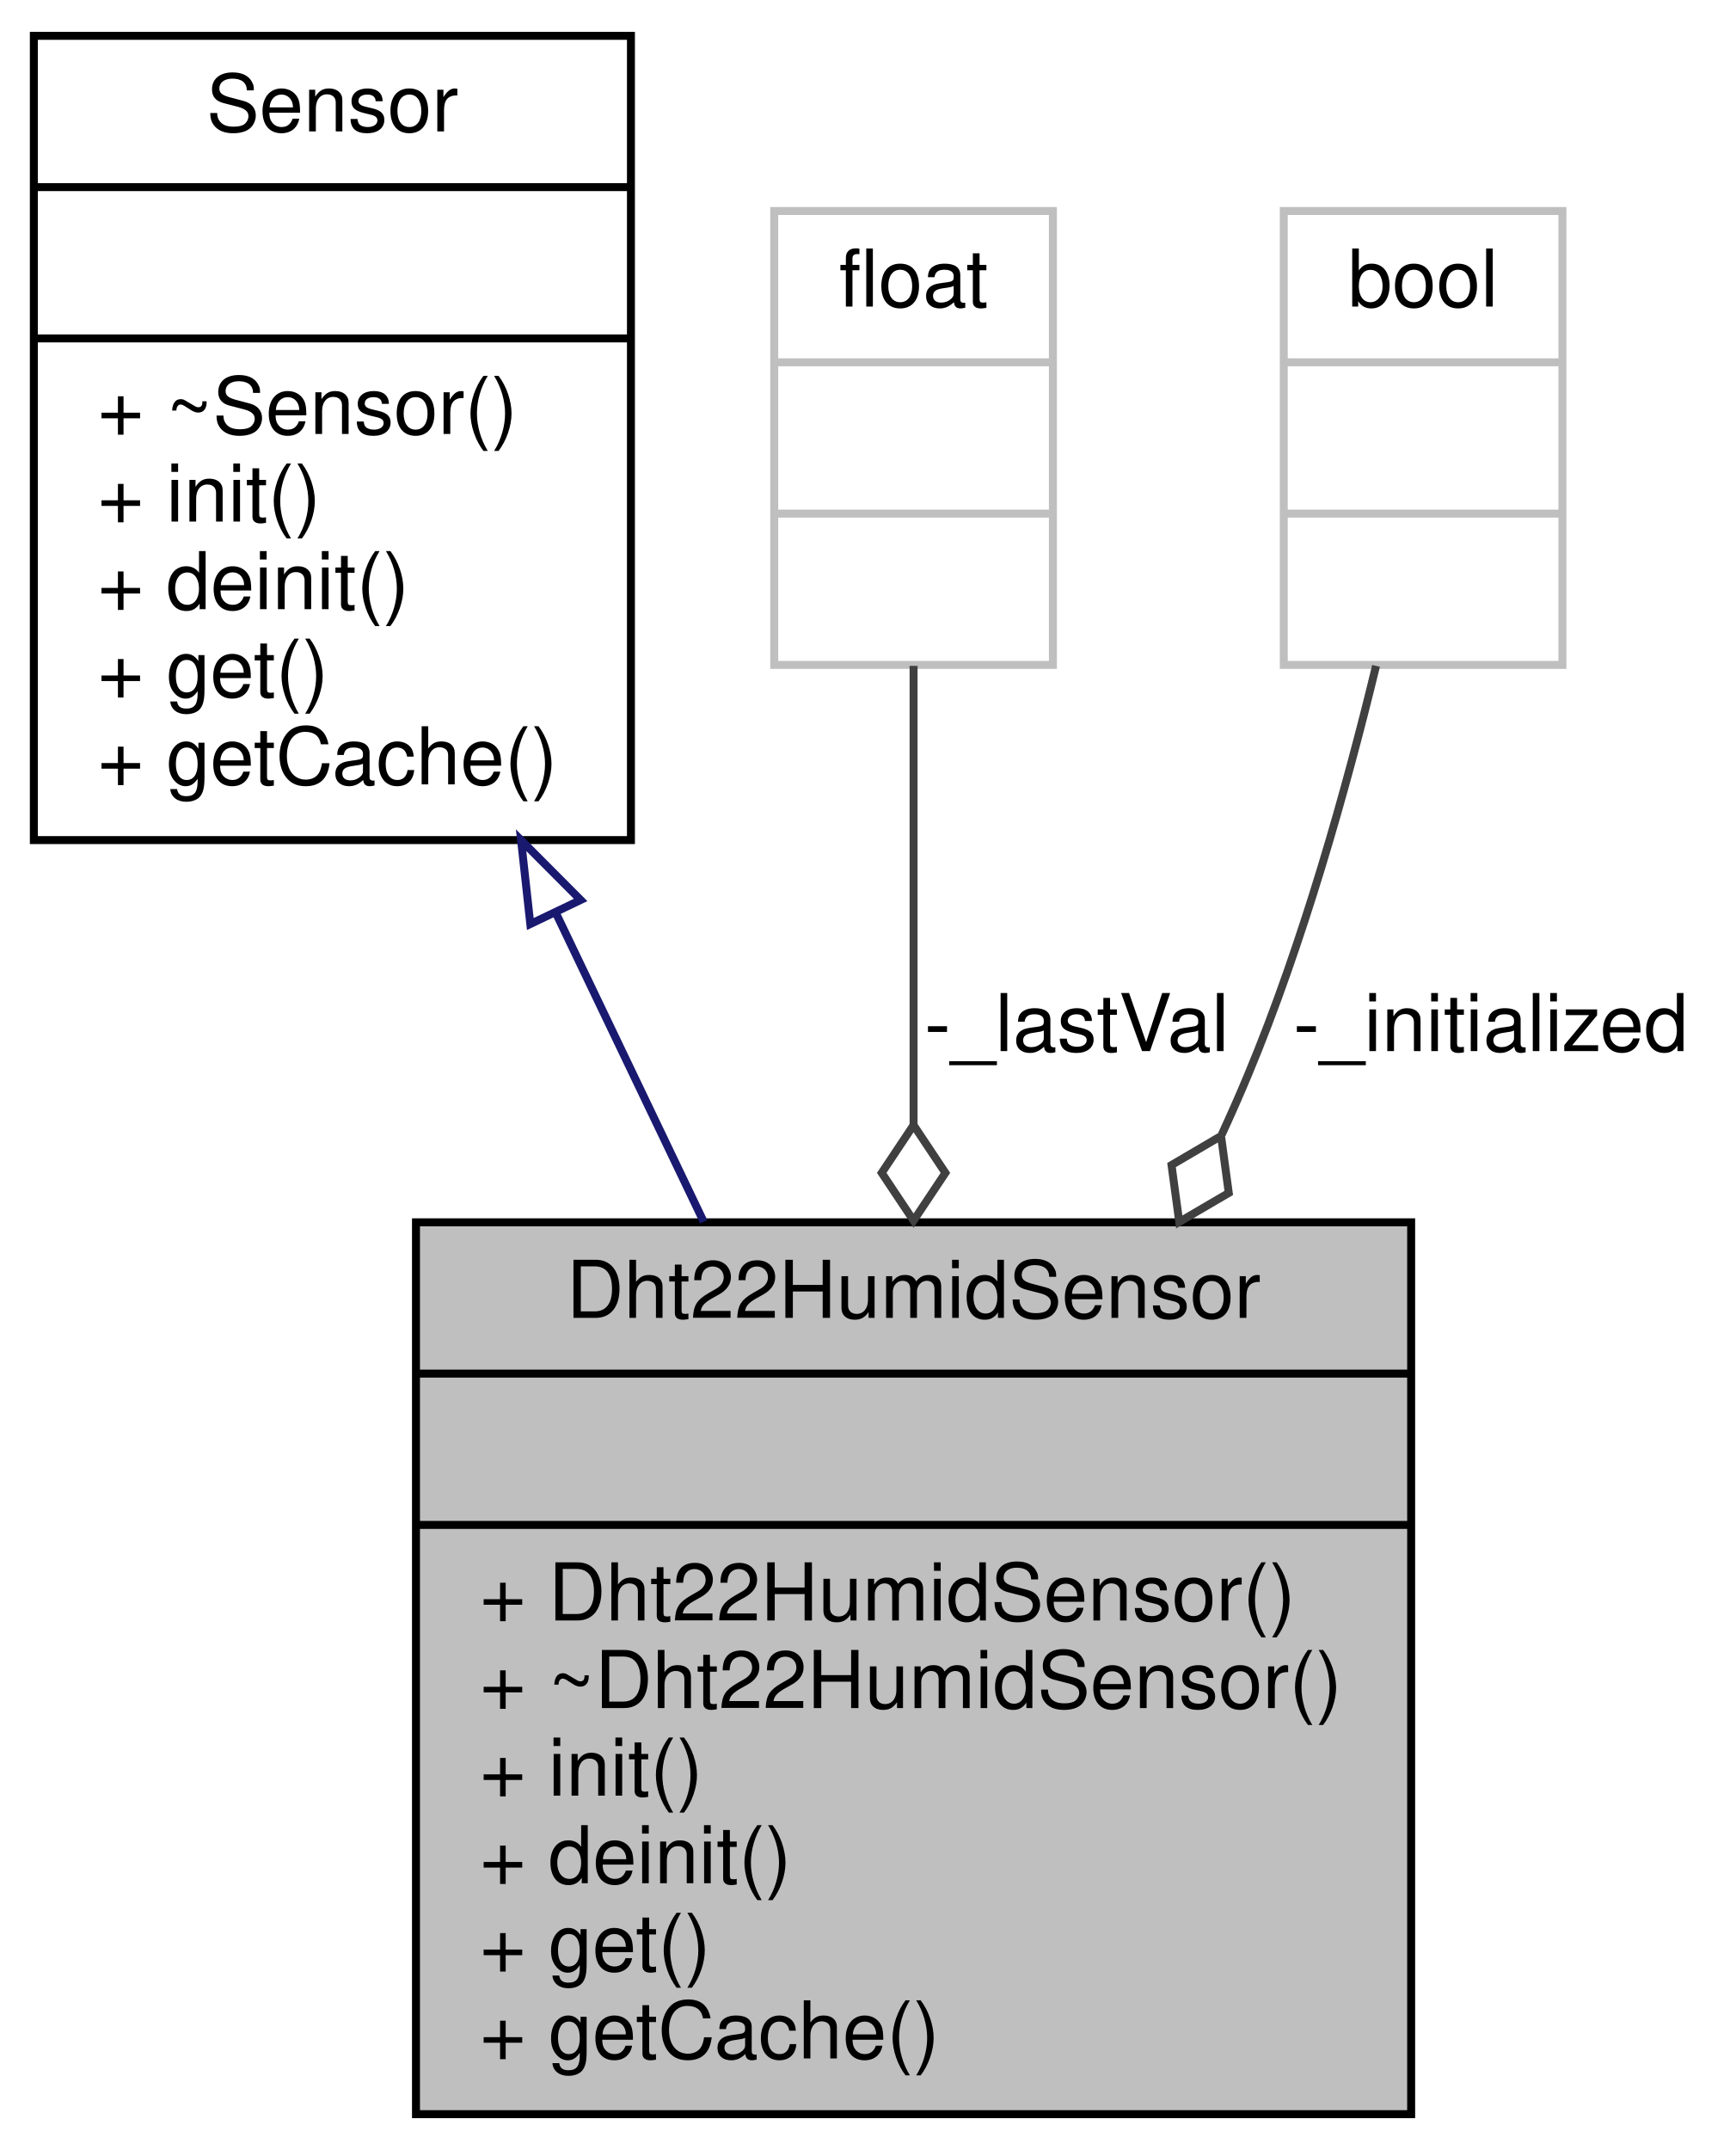
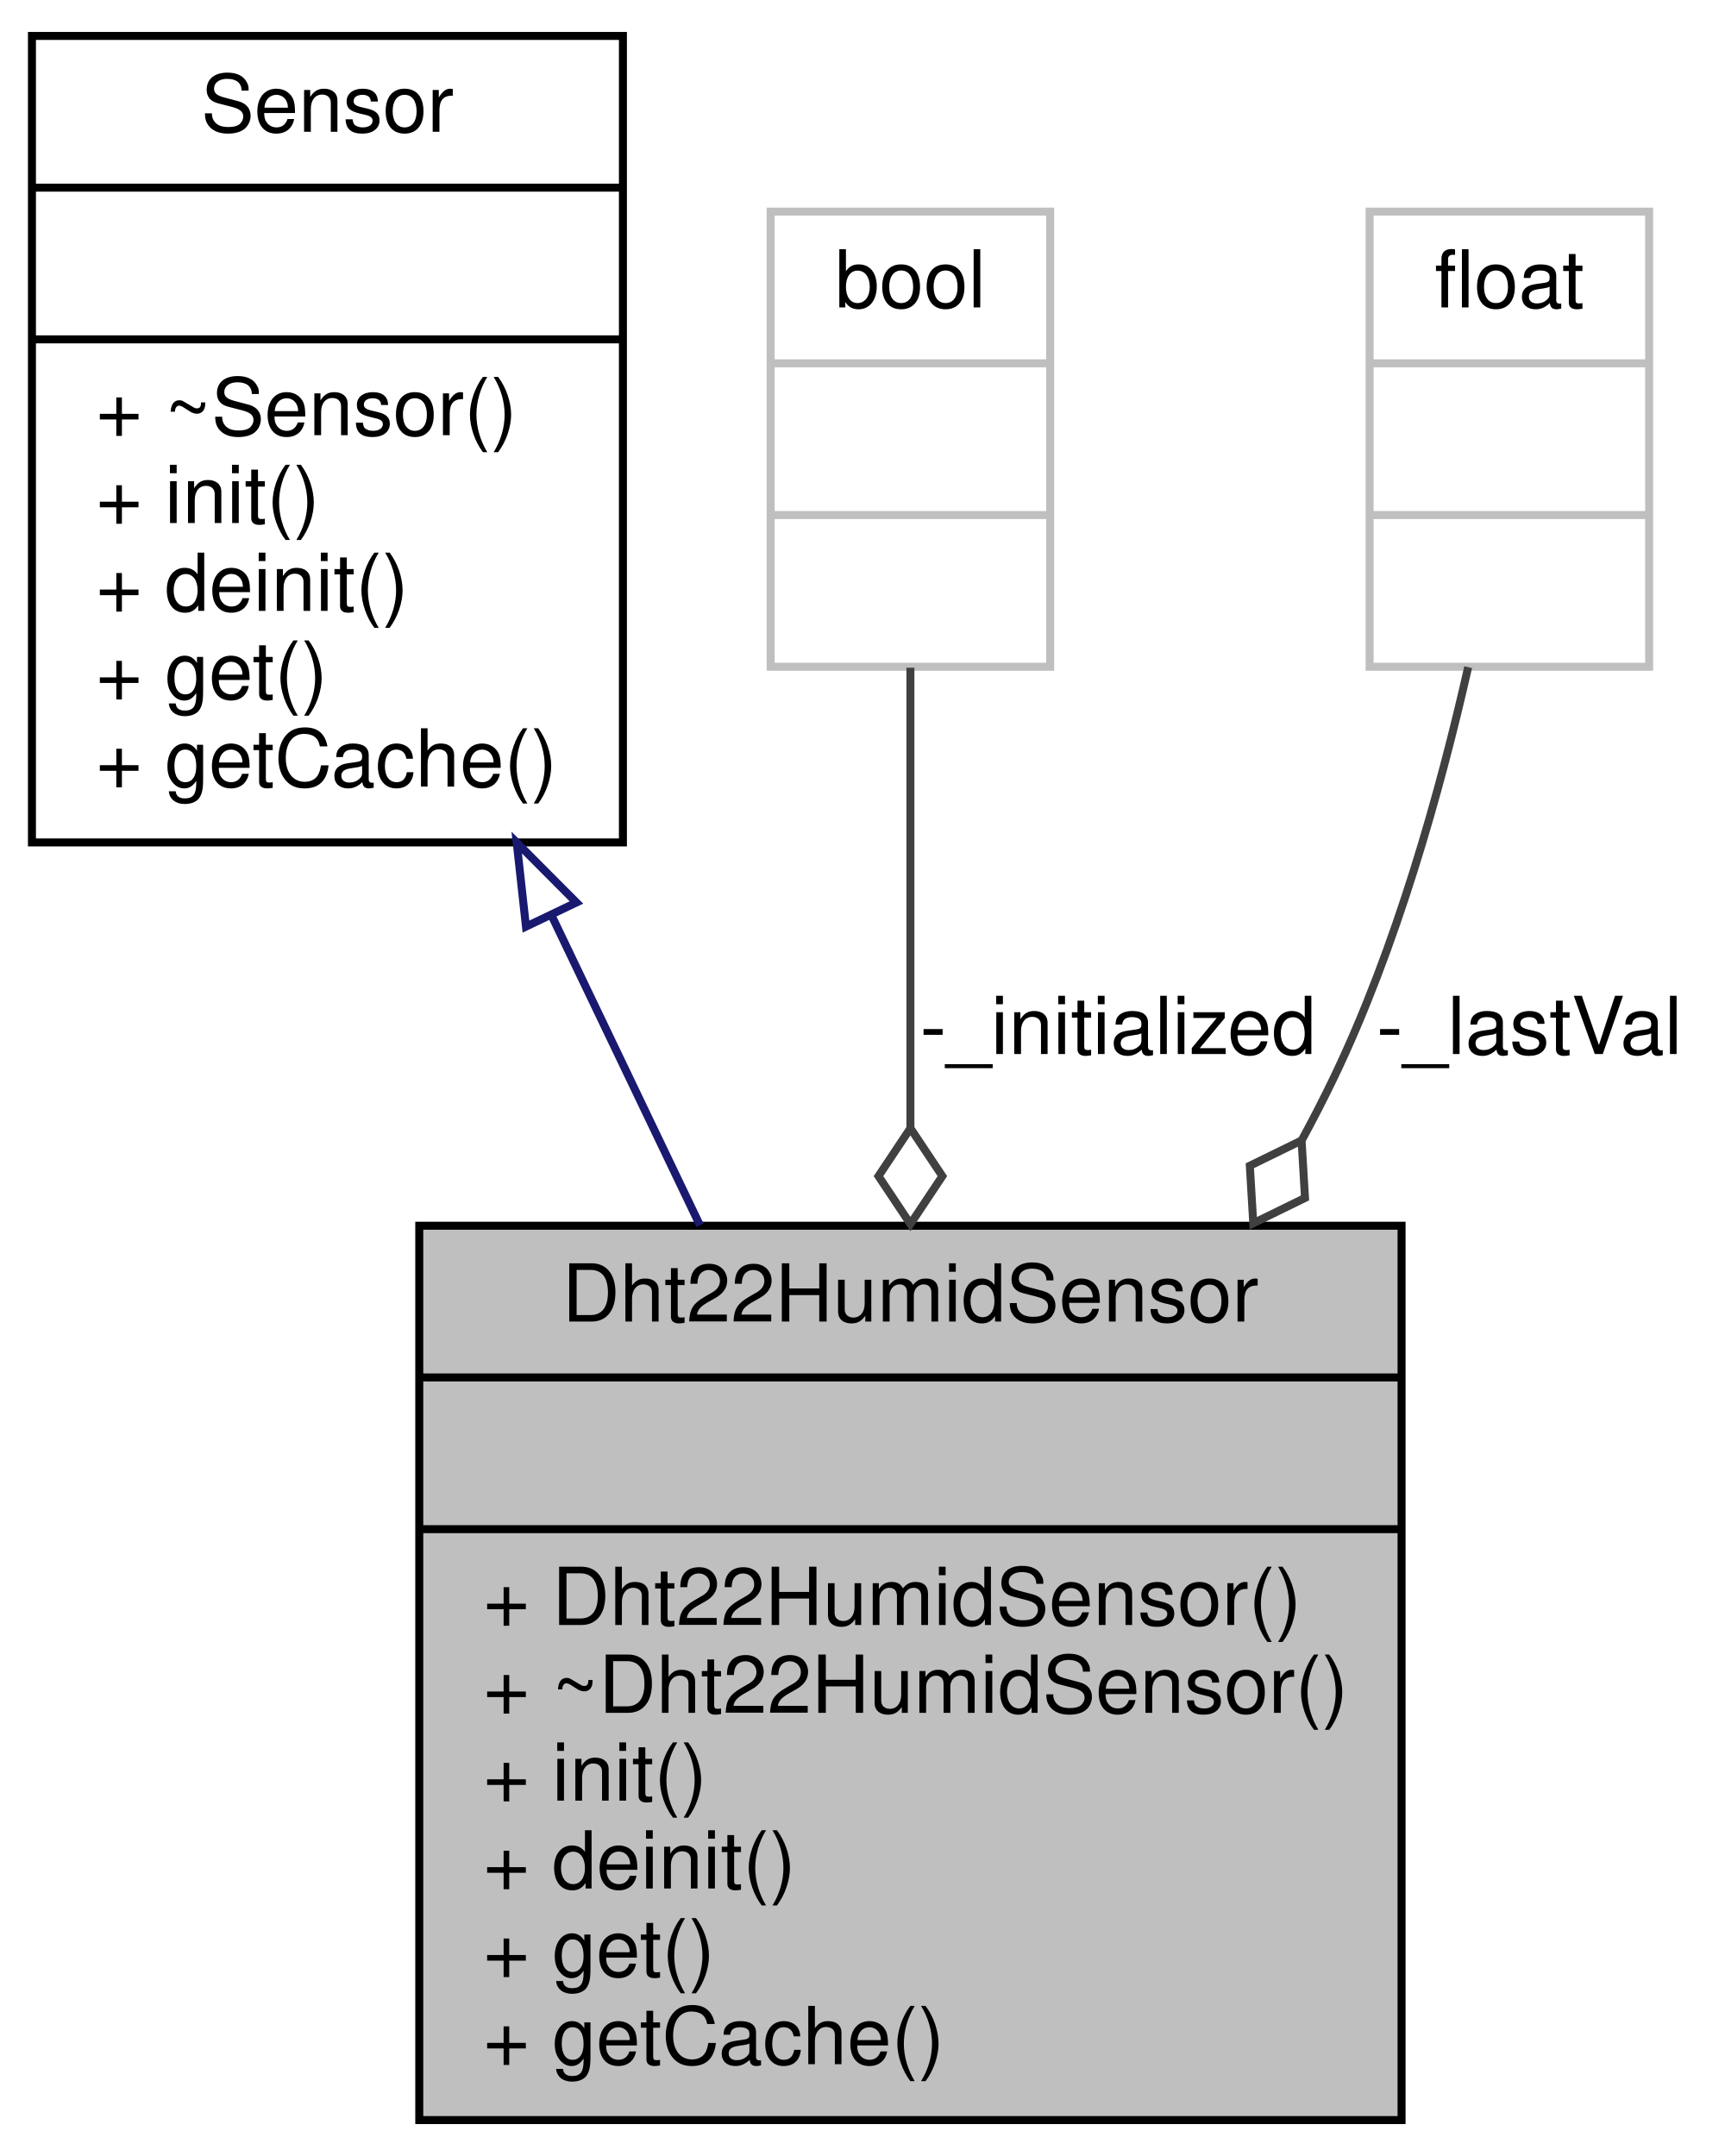
- <svg xmlns="http://www.w3.org/2000/svg" xmlns:xlink="http://www.w3.org/1999/xlink" width="218pt" height="270pt" viewBox="0.00 0.00 217.50 270.00">
+ <svg xmlns="http://www.w3.org/2000/svg" xmlns:xlink="http://www.w3.org/1999/xlink" width="216pt" height="270pt" viewBox="0.00 0.00 216.00 270.00">
  <g id="graph0" class="graph" transform="scale(1 1) rotate(0) translate(4 266)">
    <g id="node1" class="node">
      <g id="a_node1">
        <a xlink:title=" ">
-           <polygon fill="#bfbfbf" stroke="black" points="48,-0.5 48,-112.5 173,-112.5 173,-0.5 48,-0.5" />
-           <text text-anchor="middle" x="110.5" y="-100.5" font-family="Helvetica,sans-Serif" font-size="10.00">Dht22HumidSensor</text>
-           <polyline fill="none" stroke="black" points="48,-93.5 173,-93.5 " />
-           <text text-anchor="middle" x="110.5" y="-81.5" font-family="Helvetica,sans-Serif" font-size="10.00"> </text>
-           <polyline fill="none" stroke="black" points="48,-74.5 173,-74.5 " />
-           <text text-anchor="start" x="56" y="-62.5" font-family="Helvetica,sans-Serif" font-size="10.00">+ Dht22HumidSensor()</text>
-           <text text-anchor="start" x="56" y="-51.5" font-family="Helvetica,sans-Serif" font-size="10.00">+ ~Dht22HumidSensor()</text>
-           <text text-anchor="start" x="56" y="-40.5" font-family="Helvetica,sans-Serif" font-size="10.00">+ init()</text>
-           <text text-anchor="start" x="56" y="-29.5" font-family="Helvetica,sans-Serif" font-size="10.00">+ deinit()</text>
-           <text text-anchor="start" x="56" y="-18.5" font-family="Helvetica,sans-Serif" font-size="10.00">+ get()</text>
-           <text text-anchor="start" x="56" y="-7.5" font-family="Helvetica,sans-Serif" font-size="10.00">+ getCache()</text>
+           <polygon fill="#bfbfbf" stroke="black" points="48.5,-0.5 48.5,-112.5 171.5,-112.5 171.5,-0.5 48.5,-0.5" />
+           <text text-anchor="middle" x="110" y="-100.5" font-family="Helvetica,sans-Serif" font-size="10.00">Dht22HumidSensor</text>
+           <polyline fill="none" stroke="black" points="48.5,-93.5 171.5,-93.5 " />
+           <text text-anchor="middle" x="110" y="-81.5" font-family="Helvetica,sans-Serif" font-size="10.00"> </text>
+           <polyline fill="none" stroke="black" points="48.5,-74.5 171.5,-74.5 " />
+           <text text-anchor="start" x="56.5" y="-62.5" font-family="Helvetica,sans-Serif" font-size="10.00">+ Dht22HumidSensor()</text>
+           <text text-anchor="start" x="56.5" y="-51.5" font-family="Helvetica,sans-Serif" font-size="10.00">+ ~Dht22HumidSensor()</text>
+           <text text-anchor="start" x="56.5" y="-40.5" font-family="Helvetica,sans-Serif" font-size="10.00">+ init()</text>
+           <text text-anchor="start" x="56.5" y="-29.5" font-family="Helvetica,sans-Serif" font-size="10.00">+ deinit()</text>
+           <text text-anchor="start" x="56.5" y="-18.5" font-family="Helvetica,sans-Serif" font-size="10.00">+ get()</text>
+           <text text-anchor="start" x="56.5" y="-7.5" font-family="Helvetica,sans-Serif" font-size="10.00">+ getCache()</text>
        </a>
      </g>
    </g>
    <g id="node2" class="node">
      <g id="a_node2">
        <a xlink:href="struct_sensor.html" target="_top" xlink:title=" ">
-           <polygon fill="none" stroke="black" points="0,-160.5 0,-261.5 75,-261.5 75,-160.5 0,-160.5" />
-           <text text-anchor="middle" x="37.5" y="-249.5" font-family="Helvetica,sans-Serif" font-size="10.00">Sensor</text>
-           <polyline fill="none" stroke="black" points="0,-242.5 75,-242.5 " />
-           <text text-anchor="middle" x="37.5" y="-230.5" font-family="Helvetica,sans-Serif" font-size="10.00"> </text>
-           <polyline fill="none" stroke="black" points="0,-223.5 75,-223.5 " />
+           <polygon fill="none" stroke="black" points="0,-160.5 0,-261.5 74,-261.5 74,-160.5 0,-160.5" />
+           <text text-anchor="middle" x="37" y="-249.5" font-family="Helvetica,sans-Serif" font-size="10.00">Sensor</text>
+           <polyline fill="none" stroke="black" points="0,-242.5 74,-242.5 " />
+           <text text-anchor="middle" x="37" y="-230.5" font-family="Helvetica,sans-Serif" font-size="10.00"> </text>
+           <polyline fill="none" stroke="black" points="0,-223.5 74,-223.5 " />
          <text text-anchor="start" x="8" y="-211.5" font-family="Helvetica,sans-Serif" font-size="10.00">+ ~Sensor()</text>
          <text text-anchor="start" x="8" y="-200.5" font-family="Helvetica,sans-Serif" font-size="10.00">+ init()</text>
          <text text-anchor="start" x="8" y="-189.5" font-family="Helvetica,sans-Serif" font-size="10.00">+ deinit()</text>
          <text text-anchor="start" x="8" y="-178.5" font-family="Helvetica,sans-Serif" font-size="10.00">+ get()</text>
          <text text-anchor="start" x="8" y="-167.5" font-family="Helvetica,sans-Serif" font-size="10.00">+ getCache()</text>
        </a>
      </g>
    </g>
    <g id="edge1" class="edge">
-       <path fill="none" stroke="midnightblue" d="M65.57,-151.35C71.67,-138.61 78.11,-125.17 84.14,-112.57" />
-       <polygon fill="none" stroke="midnightblue" points="62.36,-149.96 61.2,-160.49 68.68,-152.98 62.36,-149.96" />
+       <path fill="none" stroke="midnightblue" d="M65.07,-151.35C71.17,-138.61 77.61,-125.17 83.64,-112.57" />
+       <polygon fill="none" stroke="midnightblue" points="61.86,-149.96 60.7,-160.49 68.18,-152.98 61.86,-149.96" />
    </g>
    <g id="node3" class="node">
      <g id="a_node3">
        <a xlink:title=" ">
-           <polygon fill="none" stroke="#bfbfbf" points="93,-182.5 93,-239.5 128,-239.5 128,-182.5 93,-182.5" />
-           <text text-anchor="middle" x="110.5" y="-227.5" font-family="Helvetica,sans-Serif" font-size="10.00">float</text>
-           <polyline fill="none" stroke="#bfbfbf" points="93,-220.5 128,-220.5 " />
-           <text text-anchor="middle" x="110.5" y="-208.5" font-family="Helvetica,sans-Serif" font-size="10.00"> </text>
-           <polyline fill="none" stroke="#bfbfbf" points="93,-201.5 128,-201.5 " />
-           <text text-anchor="middle" x="110.5" y="-189.5" font-family="Helvetica,sans-Serif" font-size="10.00"> </text>
+           <polygon fill="none" stroke="#bfbfbf" points="92.5,-182.5 92.5,-239.5 127.5,-239.5 127.5,-182.5 92.5,-182.5" />
+           <text text-anchor="middle" x="110" y="-227.5" font-family="Helvetica,sans-Serif" font-size="10.00">bool</text>
+           <polyline fill="none" stroke="#bfbfbf" points="92.5,-220.5 127.5,-220.5 " />
+           <text text-anchor="middle" x="110" y="-208.5" font-family="Helvetica,sans-Serif" font-size="10.00"> </text>
+           <polyline fill="none" stroke="#bfbfbf" points="92.5,-201.5 127.5,-201.5 " />
+           <text text-anchor="middle" x="110" y="-189.5" font-family="Helvetica,sans-Serif" font-size="10.00"> </text>
        </a>
      </g>
    </g>
    <g id="edge2" class="edge">
-       <path fill="none" stroke="#404040" d="M110.5,-182.38C110.5,-166.24 110.5,-145.11 110.5,-124.84" />
-       <polygon fill="none" stroke="#404040" points="110.5,-124.71 106.5,-118.71 110.5,-112.71 114.5,-118.71 110.5,-124.71" />
-       <text text-anchor="middle" x="131" y="-134" font-family="Helvetica,sans-Serif" font-size="10.00"> -_lastVal</text>
+       <path fill="none" stroke="#404040" d="M110,-182.38C110,-166.24 110,-145.11 110,-124.84" />
+       <polygon fill="none" stroke="#404040" points="110,-124.71 106,-118.71 110,-112.71 114,-118.71 110,-124.71" />
+       <text text-anchor="middle" x="136" y="-134" font-family="Helvetica,sans-Serif" font-size="10.00"> -_initialized</text>
    </g>
    <g id="node4" class="node">
      <g id="a_node4">
        <a xlink:title=" ">
-           <polygon fill="none" stroke="#bfbfbf" points="157,-182.5 157,-239.5 192,-239.5 192,-182.5 157,-182.5" />
-           <text text-anchor="middle" x="174.5" y="-227.5" font-family="Helvetica,sans-Serif" font-size="10.00">bool</text>
-           <polyline fill="none" stroke="#bfbfbf" points="157,-220.5 192,-220.5 " />
-           <text text-anchor="middle" x="174.5" y="-208.5" font-family="Helvetica,sans-Serif" font-size="10.00"> </text>
-           <polyline fill="none" stroke="#bfbfbf" points="157,-201.5 192,-201.5 " />
-           <text text-anchor="middle" x="174.5" y="-189.5" font-family="Helvetica,sans-Serif" font-size="10.00"> </text>
+           <polygon fill="none" stroke="#bfbfbf" points="167.5,-182.5 167.5,-239.5 202.5,-239.5 202.5,-182.5 167.5,-182.5" />
+           <text text-anchor="middle" x="185" y="-227.5" font-family="Helvetica,sans-Serif" font-size="10.00">float</text>
+           <polyline fill="none" stroke="#bfbfbf" points="167.5,-220.5 202.5,-220.5 " />
+           <text text-anchor="middle" x="185" y="-208.5" font-family="Helvetica,sans-Serif" font-size="10.00"> </text>
+           <polyline fill="none" stroke="#bfbfbf" points="167.5,-201.5 202.5,-201.5 " />
+           <text text-anchor="middle" x="185" y="-189.5" font-family="Helvetica,sans-Serif" font-size="10.00"> </text>
        </a>
      </g>
    </g>
    <g id="edge3" class="edge">
-       <path fill="none" stroke="#404040" d="M168.59,-182.38C164.85,-166.95 159.41,-147.55 152.5,-131 151.47,-128.52 150.36,-126.02 149.21,-123.52" />
-       <polygon fill="none" stroke="#404040" points="149.12,-123.34 142.9,-119.69 143.87,-112.55 150.09,-116.19 149.12,-123.34" />
-       <text text-anchor="middle" x="183" y="-134" font-family="Helvetica,sans-Serif" font-size="10.00"> -_initialized</text>
+       <path fill="none" stroke="#404040" d="M179.84,-182.45C176.31,-166.87 170.83,-147.3 163,-131 161.76,-128.43 160.44,-125.85 159.04,-123.28" />
+       <polygon fill="none" stroke="#404040" points="158.98,-123.18 152.5,-120.01 152.93,-112.81 159.41,-115.98 158.98,-123.18" />
+       <text text-anchor="middle" x="187.5" y="-134" font-family="Helvetica,sans-Serif" font-size="10.00"> -_lastVal</text>
    </g>
  </g>
</svg>
